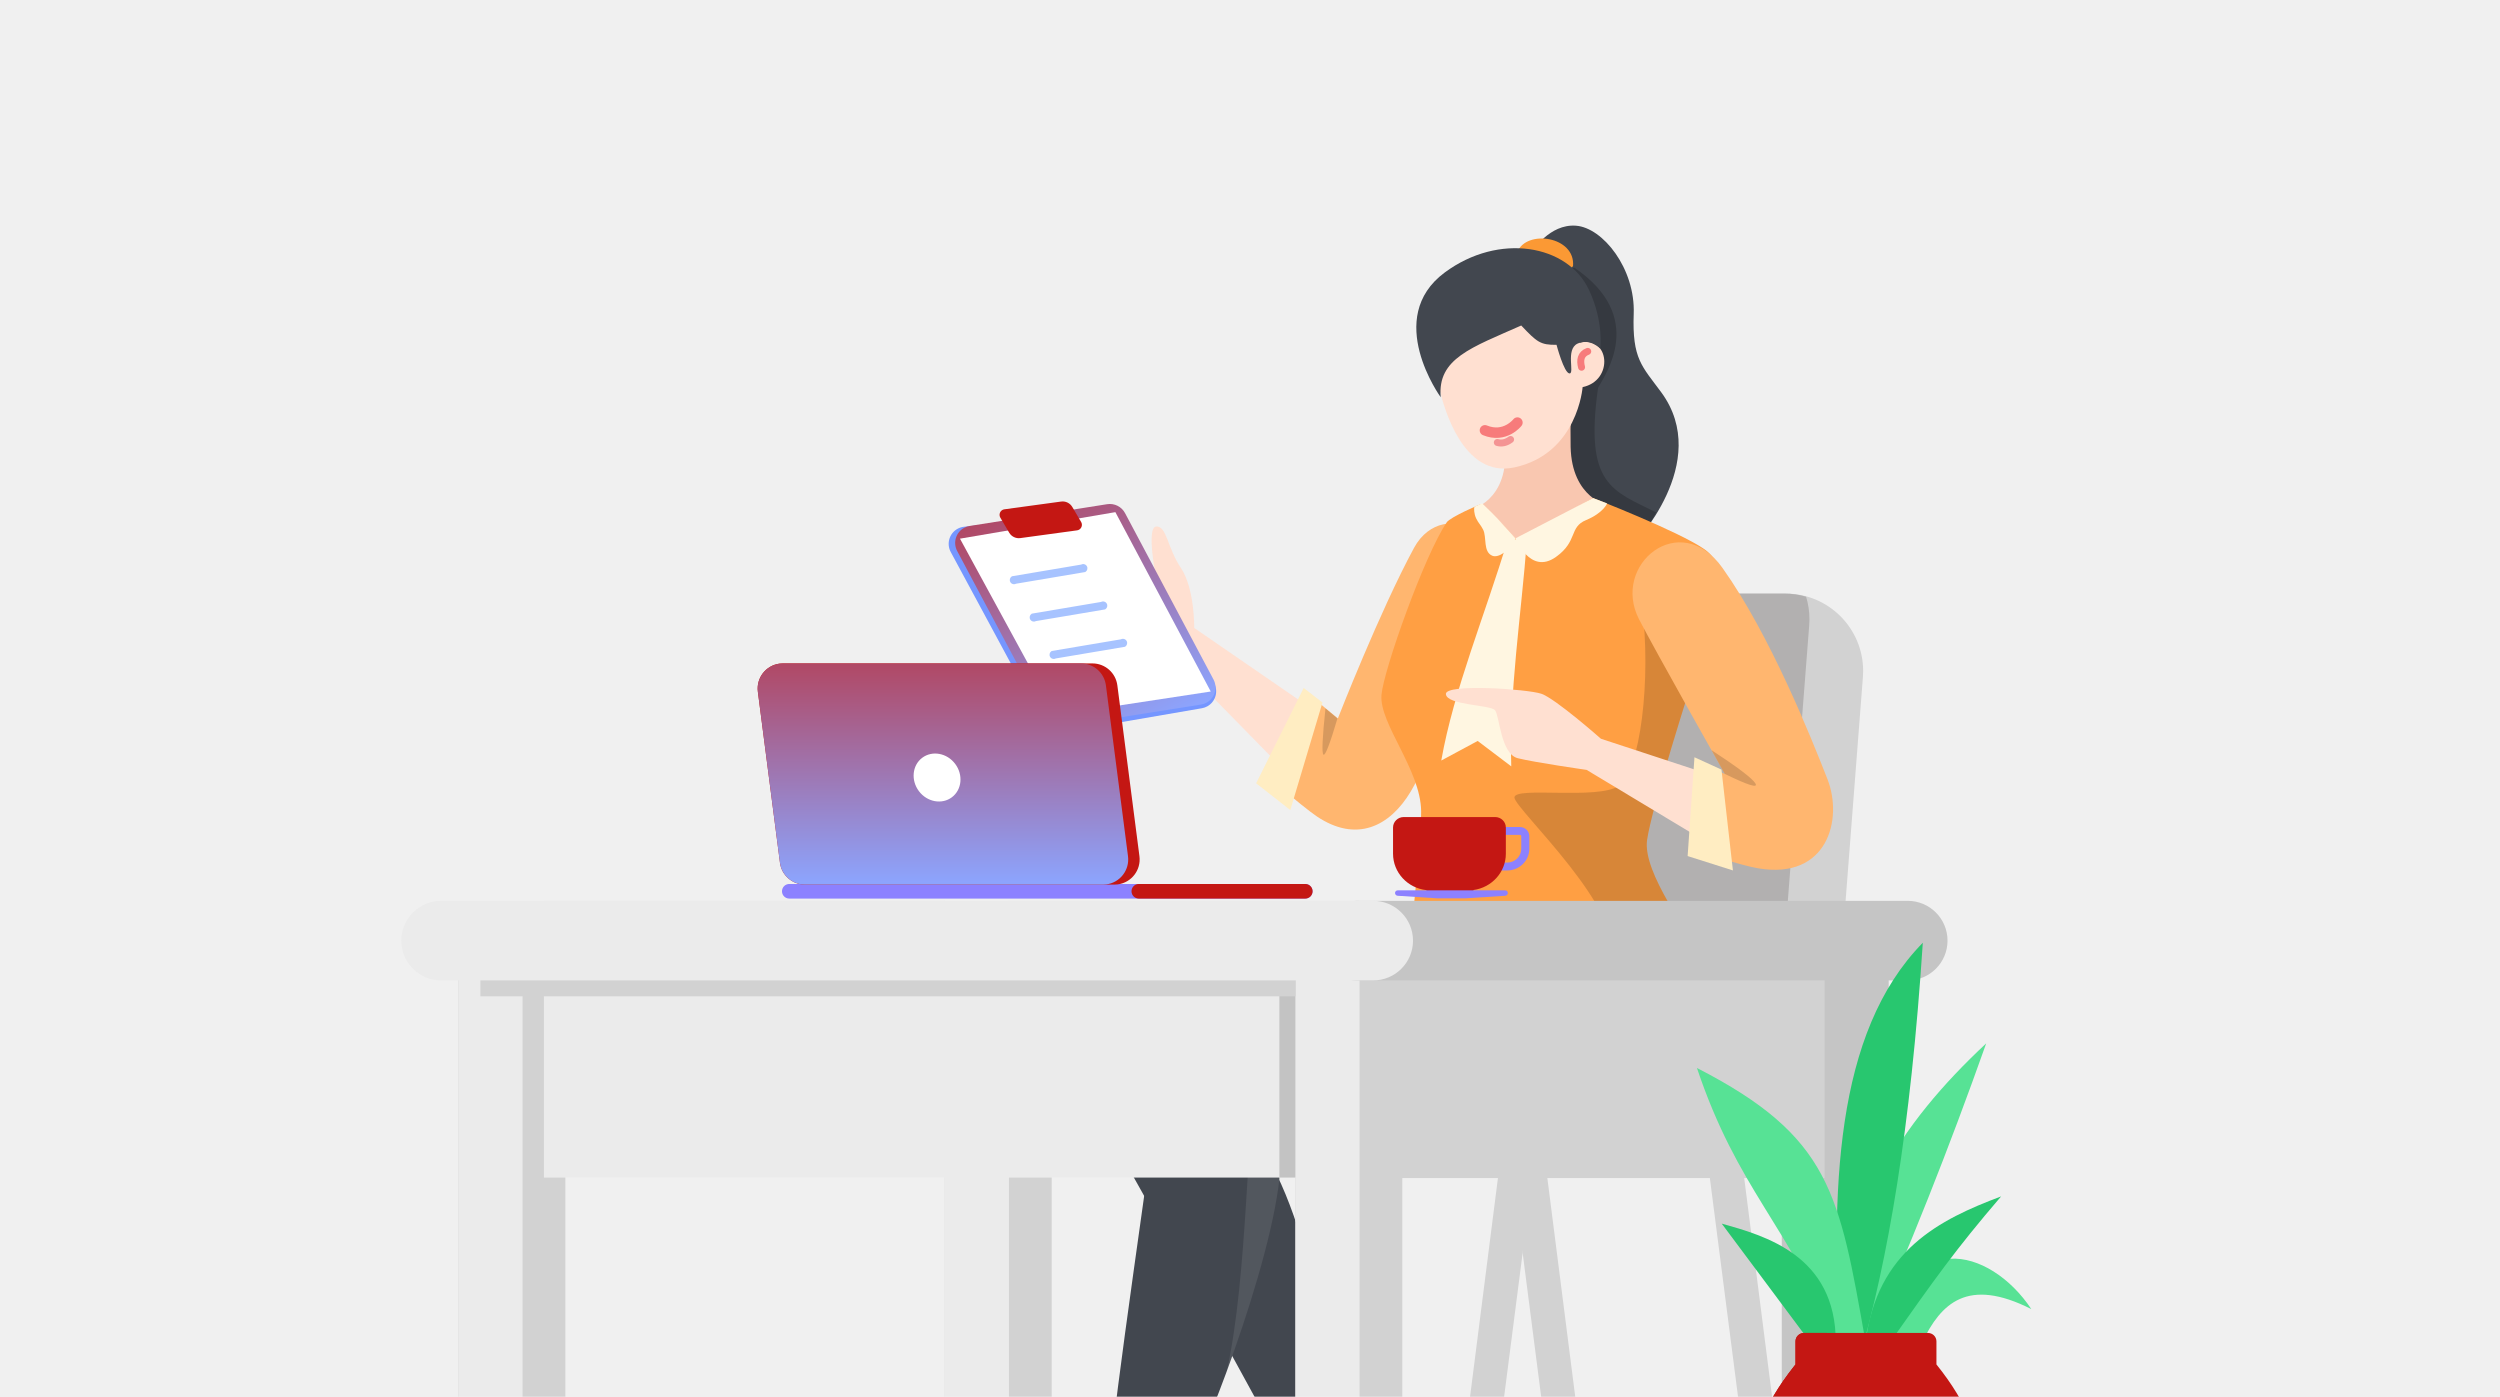
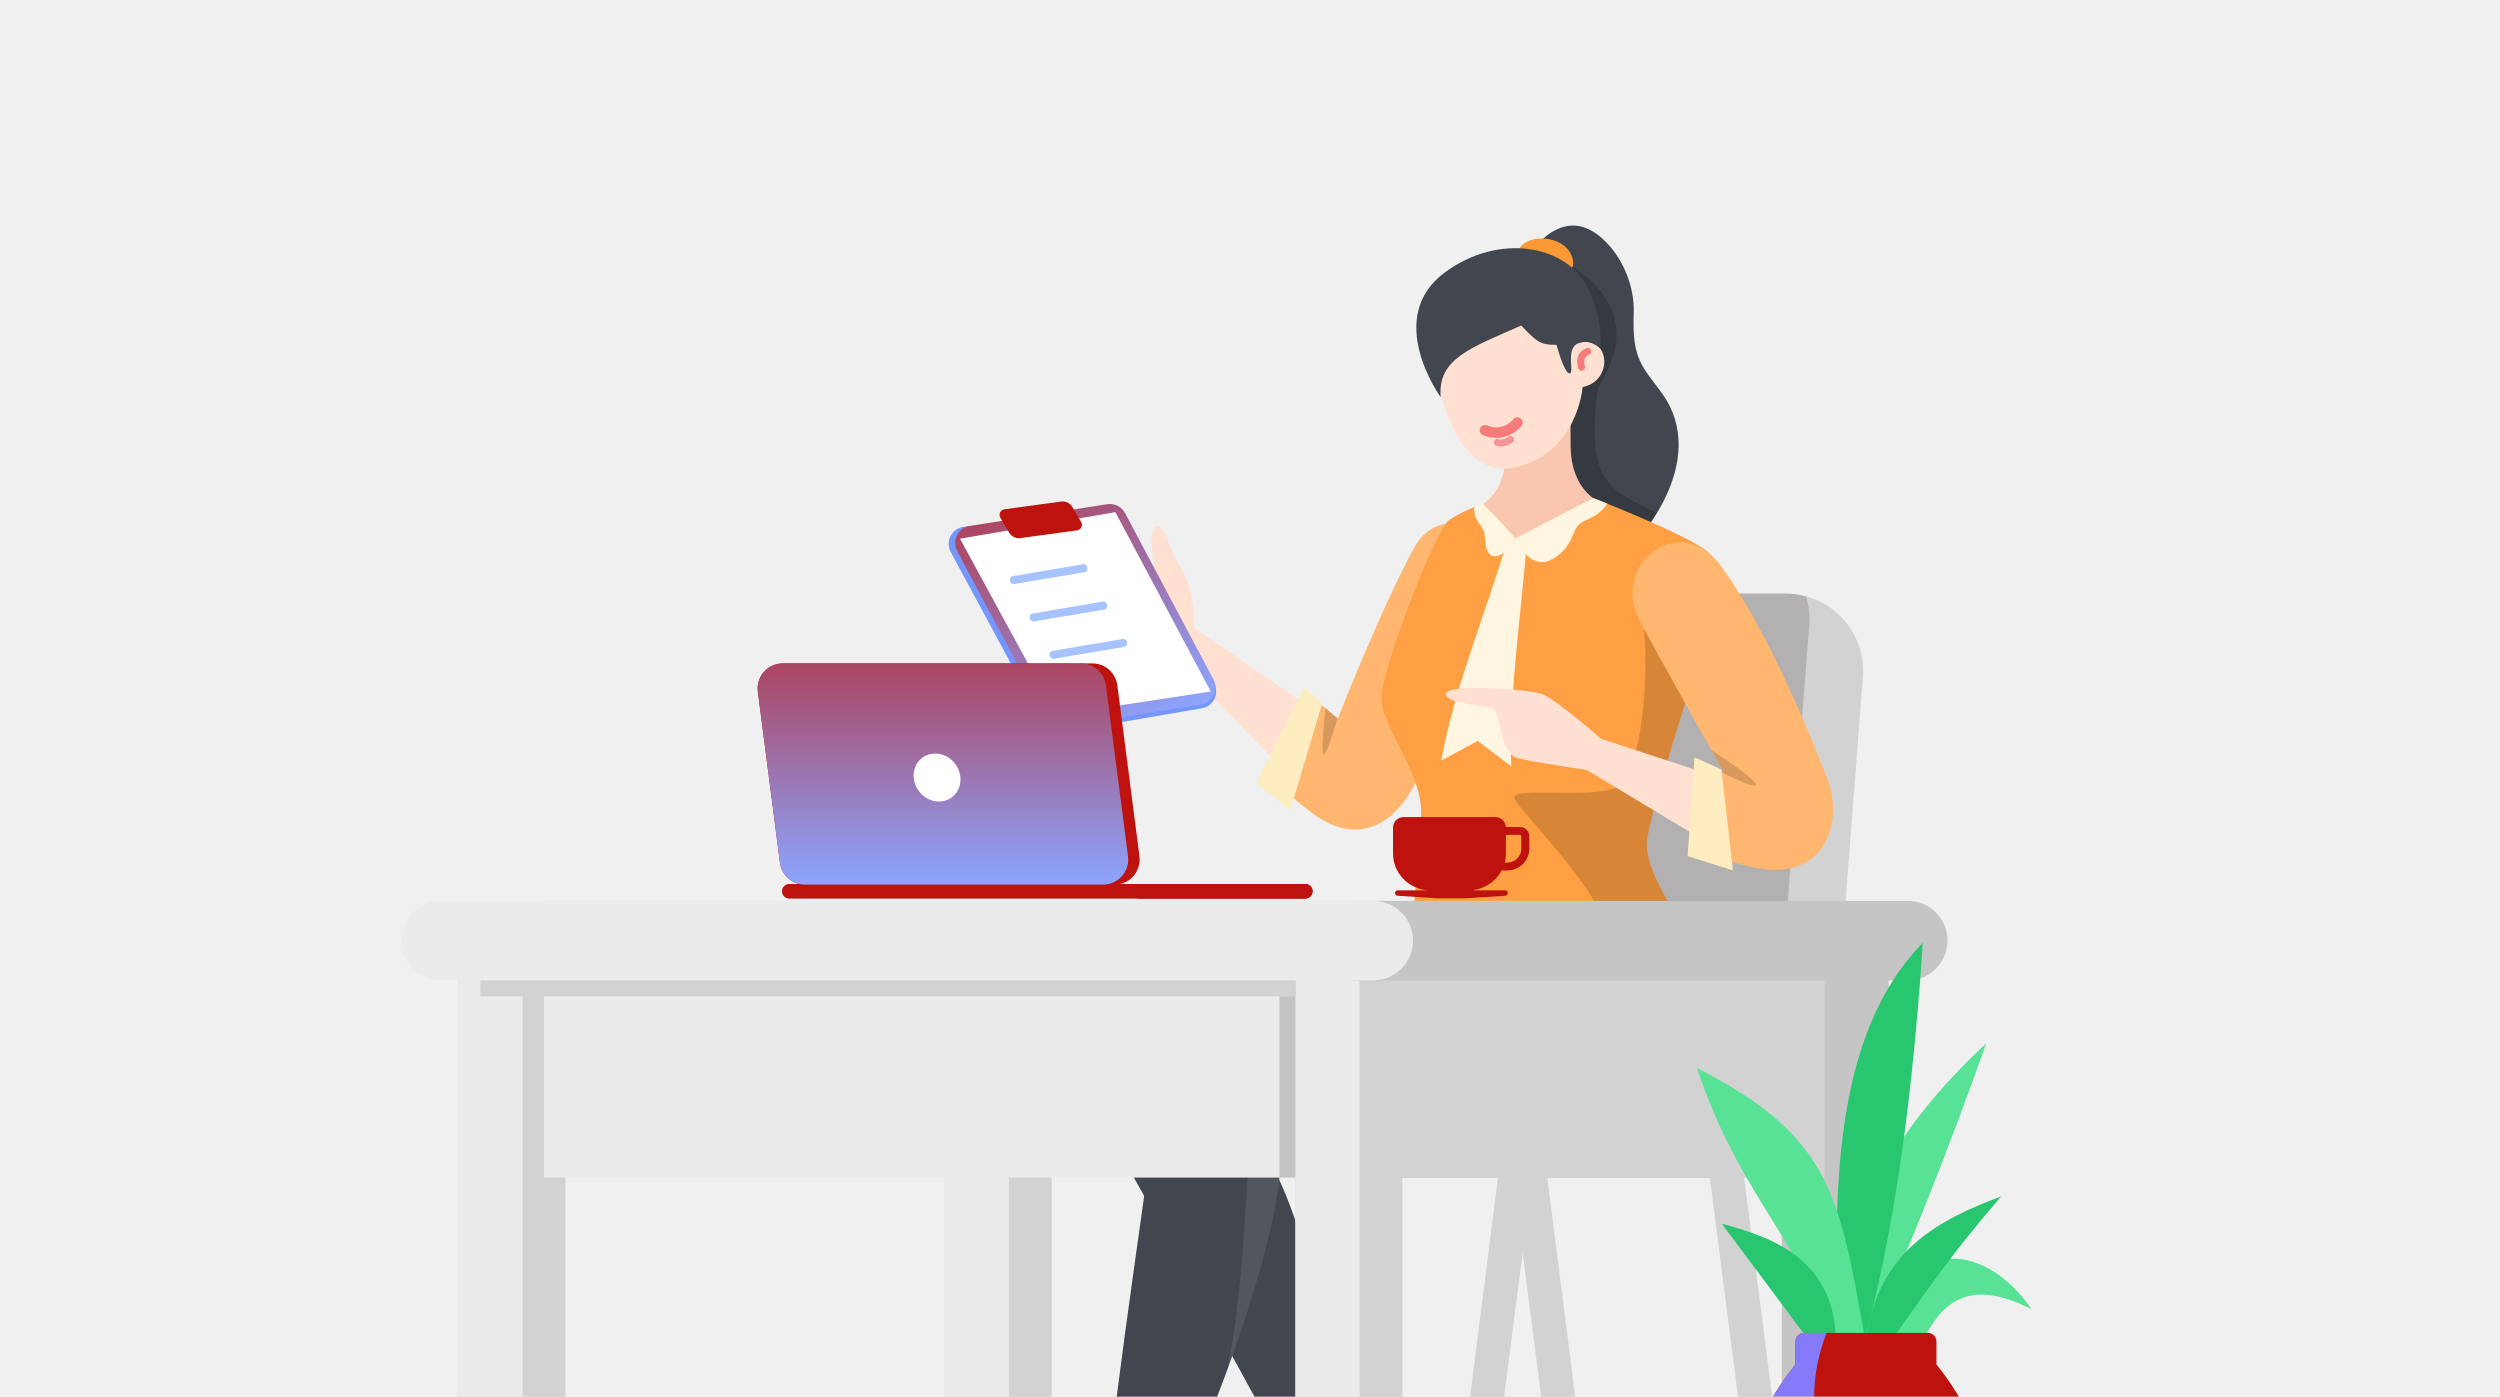
<svg xmlns="http://www.w3.org/2000/svg" xmlns:xlink="http://www.w3.org/1999/xlink" width="358px" height="200px" viewBox="0 0 358 200" version="1.1">
  <defs>
    <path d="M6,0 L352,0 C355.314,-6.08718376e-16 358,2.686 358,6 L358,200 L358,200 L0,200 L0,6 C-4.05812251e-16,2.686 2.686,6.08718376e-16 6,0 Z" id="path-1" />
    <linearGradient x1="68.669%" y1="-53.107%" x2="68.669%" y2="100%" id="linearGradient-3">
-       <stop stop-color="#c41713" offset="0%" />
+       <stop stop-color="#bd120d" offset="0%" />
      <stop stop-color="#8CA5FF" offset="100%" />
    </linearGradient>
    <linearGradient x1="68.669%" y1="-53.107%" x2="68.669%" y2="100%" id="linearGradient-4">
-       <stop stop-color="#c41713" offset="0%" />
+       <stop stop-color="#bd120d" offset="0%" />
      <stop stop-color="#8CA5FF" offset="100%" />
    </linearGradient>
    <path d="M7.952,0.064 L25.69,0.064 C26.366,0.064 26.914,0.603 26.914,1.268 L26.914,4.578 C31.399,10.144 33.642,15.71 33.642,21.277 C33.642,26.672 31.727,32.066 27.896,37.461 C27.668,37.784 27.293,37.976 26.894,37.976 L6.749,37.976 C6.349,37.976 5.975,37.784 5.746,37.461 C1.915,32.066 0,26.672 0,21.277 C0,15.815 2.159,10.354 6.477,4.893 L6.728,4.578 L6.728,1.268 C6.728,0.603 7.276,0.064 7.952,0.064 Z" id="path-5" />
  </defs>
  <g id="📝-Pages-New" stroke="none" stroke-width="1" fill="none" fill-rule="evenodd">
    <g id="Knowledge-Base" transform="translate(-670, -791)">
      <g id="Illustration" transform="translate(670, 791)">
        <mask id="mask-2" fill="white">
          <use xlink:href="#path-1" />
        </mask>
        <g id="Mask" />
        <g mask="url(#mask-2)">
          <g transform="translate(57, 30)">
            <g id="Chair4" transform="translate(121, 55)">
              <polygon id="Path" fill="#D2D2D2" points="38.077 71.363 28.831 143.879 33.679 143.815 42.925 72.042" />
              <polygon id="Path" fill="#D2D2D2" transform="translate(44.20678, 107.6211) scale(-1, 1) translate(-44.20678, -107.6211) " points="46.406 71.363 37.159 143.879 42.007 143.815 51.254 72.042" />
              <polygon id="Path" fill="#D2D2D2" transform="translate(72.39661, 107.6211) scale(-1, 1) translate(-72.39661, -107.6211) " points="74.596 71.363 65.349 143.879 70.197 143.815 79.444 72.042" />
              <path d="M0,75.186 C-5.12399906e-16,71.002 3.392,67.61 7.576,67.61 L36.218,67.61 C41.936,67.61 46.717,63.261 47.256,57.568 L51.76,10.042 C52.299,4.349 57.08,2.82683167e-15 62.798,0 L77.715,0 C83.839,6.51445281e-16 88.803,4.964 88.803,11.088 C88.803,11.374 88.792,11.659 88.77,11.944 L84.08,72.53 C83.633,78.304 78.817,82.762 73.025,82.762 L7.576,82.762 C3.392,82.762 5.12399906e-16,79.37 0,75.186 Z" id="Path" fill="#D2D2D2" />
              <path d="M77.51,-2.27373675e-13 C78.594,-2.27572851e-13 79.642,0.156 80.632,0.446 C80.945,1.469 81.113,2.555 81.113,3.68 C81.113,3.966 81.102,4.253 81.079,4.538 L76.394,64.893 C75.946,70.666 71.13,75.123 65.339,75.123 L0.071,75.123 L0.001,75.122 C0,75.073 9.36073955e-17,75.024 0,74.974 C6.90201459e-15,70.801 3.383,67.418 7.556,67.418 L36.107,67.418 C41.825,67.418 46.605,63.071 47.146,57.379 L51.645,10.039 C52.185,4.347 56.965,-2.24547053e-13 62.683,-2.27373675e-13 L77.51,-2.27373675e-13 Z" id="Combined-Shape" fill="#B2B0B0" />
            </g>
            <g id="Wom3.4" transform="translate(143, 100) scale(-1, 1) translate(-143, -100) translate(80, 0)">
              <g id="LLeg" transform="translate(28.09581, 104.5721)" fill="#42474F">
                <path d="M15.558,0.024 C22.487,0.333 61.05,8.844 68.057,10.29 C75.063,11.737 80.986,19.561 75.644,28.622 C69.643,38.793 54.16,67.679 50.401,74.191 C48.54,77.414 39.154,75.607 41.359,70.197 C45.469,60.113 47.378,34.78 57.857,25.544 C57.857,25.544 22.616,31.664 7.393,24.653 C-3.67,19.557 -1.167,-0.722 15.558,0.024 Z" id="Path" />
              </g>
              <g id="LArm" transform="translate(48.23367, 44.95087)">
                <path d="M43.754,14.969 C43.754,14.969 43.676,9.343 45.648,6.403 C47.62,3.463 47.698,0.34 49.191,0.442 C50.683,0.544 49.205,7.803 49.205,7.803 C49.205,7.803 51.099,7.081 52.459,6.168 C53.82,5.255 57.945,0.753 58.909,1.551 C60.543,2.91 57.911,10.578 56.477,12.111 C55.038,13.644 47.179,18.687 47.179,18.687 L27.93,38.329 L24.316,28.35 L43.754,14.969 Z" id="Path" fill="#FFE0D1" />
                <path d="M1.174,13.114 C4.398,20.574 10.299,34.278 12.732,38.367 C15.781,43.487 20.589,45.743 26.218,41.944 C27.214,41.272 29.23,39.651 32.266,37.082 L26.756,24.982 C24.374,26.944 23.183,27.925 23.183,27.925 C23.183,27.925 17.134,12.452 12.268,3.488 C8.054,-4.267 -3.732,1.772 1.174,13.114 Z" id="Path" fill="#FFB66F" />
                <path d="M23.245,27.933 C24.328,31.599 24.996,33.326 25.249,33.114 C25.503,32.902 25.406,30.696 24.959,26.496 L23.245,27.933 Z" id="Path" fill-opacity="0.16" fill="#000000" />
                <polygon id="Path-65" fill="#FFEDC2" points="25.387 25.652 29.994 41.05 34.888 37.217 28.077 23.567" />
              </g>
              <g id="Head" transform="translate(19.60132, 0)">
                <g id="Group-21" transform="translate(17.13841, 26.00611) rotate(12) translate(-17.13841, -26.00611) translate(4.638413, 2.506106)">
                  <path d="M15.016,2.524 C15.016,2.524 11.819,-0.875 8.127,0.216 C4.434,1.306 1.095,7.99 2.68,14.273 C4.258,20.557 3.073,21.85 1.159,26.085 C-3.983,37.477 9.656,46.638 9.656,46.638 L24.522,43.484 L19.211,15.738 L15.016,2.524 Z" id="Path" fill="#42474F" />
                  <path d="M9.606,6.059 C0.946,15.119 8.457,21.904 9.872,23.571 C14.734,36.855 10.866,38.412 5.454,42.76 L8.364,46.078 L16.706,42.599 L16.438,5.331 L9.606,6.059 Z" id="Path-50" fill-opacity="0.199" fill="#000000" />
                </g>
                <path d="M13.051,42.433 C13.051,42.433 18.329,41.374 18.485,33.986 C18.642,26.597 17.773,24.075 17.773,24.075 L27.726,23.895 C27.726,23.895 27.835,32.13 27.836,35.109 C27.841,42.351 33.426,43.191 33.426,43.191 C33.426,43.191 32.265,48.92 23.246,49.426 C16.204,49.822 13.051,42.433 13.051,42.433 Z" id="Path" fill="#F9C7B0" />
                <g id="Group-20" transform="translate(27.08848, 21.33915) rotate(12) translate(-27.08848, -21.33915) translate(13.58848, 5.339154)">
                  <path d="M1.995,4.913 C0.754,0.819 7.424,-1.657 9.383,1.292 C9.383,1.292 10.344,4.087 8.341,5.683 C5.631,7.835 1.995,4.913 1.995,4.913 Z" id="Path" fill="#FB9934" />
                  <path d="M3.36,15.846 C-1.08,15.674 -0.356,22.161 4.257,22.152 C4.257,22.152 6.936,31.367 16.237,31.367 C23.791,31.367 24.282,20.627 24.351,18.484 C24.425,16.2 24.434,8.695 24.434,8.695 L3.187,8.685 L3.36,15.846 Z" id="Path" fill="#FFE0D1" />
                  <path d="M5.69,19.846 C6.446,19.639 6.651,15.451 6.651,15.451 C8.913,15.003 9.311,14.493 11.02,11.694 C18.613,13.309 23.767,13.802 24.434,19.35 C24.434,19.35 30.136,6.54 20.146,1.987 C11.358,-2.013 2.087,1.745 0.469,8.729 C-0.677,13.659 0.637,17.28 0.637,17.28 C0.637,17.28 1.788,15.451 3.677,15.908 C5.567,16.365 4.934,20.052 5.69,19.846 Z" id="Path" fill="#42474F" />
                  <path d="M14.608,24.436 C14.608,24.436 16.137,26.901 19.119,26.027" id="Path" stroke="#F77B7B" stroke-width="1.5" stroke-linecap="round" transform="translate(16.86349, 25.32509) rotate(-18) translate(-16.86349, -25.32509) " />
                  <path d="M15.903,27.378 C16.603,27.671 17.267,27.671 17.848,27.334" id="Path" stroke="#F49494" stroke-linecap="round" transform="translate(16.87519, 27.46345) rotate(2) translate(-16.87519, -27.46345) " />
                  <path d="M3.565,19.444 C3.844,18.44 3.72,17.563 2.721,17.162" id="Path-8" stroke="#F77B7B" stroke-linecap="round" transform="translate(3.207757, 18.30307) rotate(-13) translate(-3.207757, -18.30307) " />
                </g>
              </g>
              <g id="Group-19" transform="translate(16.70562, 41.32406)">
                <path d="M34.241,0.88 C34.362,0.874 38.619,2.737 39.109,3.456 C42.302,8.137 48.165,24.612 48.466,28.186 C48.807,32.308 42.859,38.875 42.786,44.843 C42.721,50.812 45.33,68.784 44.318,70.463 C43.314,72.141 36.716,80.116 35.339,80.148 C33.955,80.181 32.921,75.994 30.824,76.085 C28.735,76.176 24.379,81.727 22.501,81.688 C20.631,81.647 1.248,69.377 2.729,65.882 C4.219,62.386 11.134,53.698 10.429,48.935 C9.733,44.173 4.171,26.592 2.163,20.609 C0.163,14.625 -1.448,9.859 2.284,7.284 C6.017,4.71 18.161,0 18.161,0 L29.035,6.078 C29.035,6.078 33.61,0.91 34.241,0.88 Z" id="Path" fill="#FF9F43" />
                <path d="M30.375,5.909 C33.636,16.745 38.112,27.423 39.904,37.585 L34.69,34.778 L29.881,38.419 C30.221,27.854 28.446,16.762 27.63,5.909 L30.375,5.909 Z" id="Path" fill="#FFF6E1" />
                <path d="M11.326,14.23 L11.202,15.106 C9.741,25.988 11.47,39.194 14.467,41.208 C17.525,43.265 29.43,41.247 29.43,42.875 C29.43,44.504 12.978,59.43 15.679,66.566 C17.164,70.489 16.667,73.978 14.187,77.033 L13.468,76.549 C7.848,72.741 1.883,67.879 2.729,65.882 C4.219,62.386 11.134,53.698 10.429,48.935 C9.761,44.363 4.608,27.978 2.42,21.381 L1.723,19.289 C0.913,16.837 0.239,14.615 0.076,12.698 L0.579,12.373 C8.614,7.226 12.197,7.845 11.326,14.23 L11.326,14.23 Z" id="Path" fill-opacity="0.16" fill="#000000" />
                <path d="M16.154,0.767 L18.161,0 L29.274,5.763 C29.274,5.763 27.184,11.076 23.484,8.43 C20.312,6.168 21.65,4.177 19.164,3.15 C16.687,2.123 16.154,0.767 16.154,0.767 Z" id="Path" fill="#FFF6E1" />
                <path d="M29.274,5.763 C30.079,7.551 31.717,8.596 32.563,8.271 C33.961,7.734 33.361,5.597 33.912,4.518 C34.306,3.752 34.561,3.636 34.906,2.917 C35.227,2.257 35.24,1.466 35.158,1.247 L34.065,0.751 C33.063,1.694 32.329,2.417 31.863,2.917 C31.283,3.541 30.419,4.49 29.274,5.763 Z" id="Path" fill="#FFF6E1" />
              </g>
              <g id="RArm" transform="translate(0, 47.66368)">
                <path d="M33.745,28.126 C33.745,28.126 40.288,22.348 42.29,21.678 C44.293,21.007 56.022,20.202 55.949,21.717 C55.864,23.34 49.564,23.247 48.912,24.045 C48.259,24.844 48.11,30.302 45.643,30.915 C43.18,31.528 35.798,32.584 35.798,32.584 L18.138,43.213 L17.383,33.501 L33.745,28.126 Z" id="Path" fill="#FFE0D1" />
                <path d="M16.341,3.661 C9.448,13.369 3.563,28.156 1.304,33.921 C-0.955,39.686 1.324,48.381 11.257,46.674 C12.375,46.482 14.188,46.001 16.696,45.23 L19.07,31.878 C17.029,32.733 16.008,33.161 16.008,33.161 C16.008,33.161 25.88,15.699 28.291,11.017 C32.318,3.2 22.412,-4.892 16.341,3.661 Z" id="Path" fill="#FFB66F" />
                <path d="M16.008,33.161 C12.665,34.79 11.204,35.247 11.624,34.53 C12.045,33.813 14.137,32.225 17.9,29.765 L16.008,33.161 Z" id="Path" fill-opacity="0.16" fill="#000000" />
                <polygon id="Path-64" fill="#FFEDC2" points="16.486 32.544 14.847 46.982 21.331 44.925 20.353 30.776" />
              </g>
              <g id="RLeg" transform="translate(15.94627, 101.5411)">
                <path d="M6.757,0.134 C-1.984,13.276 -1.129,22.783 9.321,28.653 C22.707,36.172 63.994,27.364 63.994,27.364 C63.994,27.364 63.262,33.248 63.994,38.496 C65.907,52.202 75.004,75.037 76.928,77.906 C79.59,81.874 87.697,78.881 87.85,75.577 C88.003,72.274 81.738,30.078 80.785,22.032 C79.838,13.985 76.846,12.816 68.106,10.617 C66.099,10.111 42.356,4.223 40.181,4.395 C27.723,5.378 16.581,3.957 6.757,0.134 Z" id="Path" fill="#42474F" />
                <path d="M16.28,26.462 C29.834,27.977 65.717,24.853 67.158,26.273 C68.534,27.628 68.304,51.208 71.391,64.855 C68.35,56.586 65.059,46.126 63.994,38.496 C63.262,33.248 63.994,27.364 63.994,27.364 L62.592,27.644 C55.277,29.062 21.363,35.15 9.321,28.653 C2.258,24.842 -0.475,18.942 1.123,10.952 C3.049,20.377 8.102,25.547 16.28,26.462 Z" id="Path" fill-opacity="0.192" fill="#FFFFFF" opacity="0.44" />
                <ellipse id="Oval" fill-opacity="0.192" fill="#FFFFFF" transform="translate(86.56548, 23.11196) rotate(13) translate(-86.56548, -23.11196) " cx="86.565" cy="23.112" rx="2.278" ry="4.168" />
                <ellipse id="Oval" fill-opacity="0.192" fill="#FFFFFF" transform="translate(75.93463, 20.45977) rotate(-16) translate(-75.93463, -20.45977) " cx="75.935" cy="20.46" rx="3.037" ry="4.547" />
              </g>
            </g>
            <g id="Example-Task1" transform="translate(97.77145, 58.16383) rotate(-28) translate(-97.77145, -58.16383) translate(85.27145, 37.16383)">
              <g id="Group-3" transform="translate(-0, -0)">
                <path d="M3.716,1.906 L22.562,9.467 C23.474,9.833 24.082,10.706 24.108,11.688 L24.819,38.439 C24.855,39.799 23.781,40.931 22.421,40.967 C22.137,40.975 21.855,40.933 21.585,40.845 L2.19,34.461 C1.184,34.13 0.502,33.193 0.496,32.135 L0.334,4.207 C0.326,2.846 1.423,1.737 2.784,1.729 C3.103,1.727 3.42,1.787 3.716,1.906 Z" id="Rectangle" fill="#7596FF" fill-rule="nonzero" />
                <path d="M4.482,2.186 L23.325,8.676 C24.32,9.019 24.987,9.954 24.987,11.006 L24.987,37.988 C24.987,39.348 23.884,40.452 22.523,40.452 C22.25,40.452 21.979,40.406 21.72,40.317 L2.877,33.827 C1.883,33.484 1.216,32.549 1.216,31.497 L1.216,4.515 C1.216,3.155 2.319,2.051 3.68,2.051 C3.953,2.051 4.224,2.097 4.482,2.186 Z" id="Rectangle" fill="url(#linearGradient-3)" />
                <polygon id="Rectangle" fill="#FFFFFF" fill-rule="nonzero" points="2.399 3.14 23.831 10.235 23.831 39.326 2.691 31.91" />
-                 <path d="M9.99,2.414 L17.686,5.25 C18.291,5.473 18.703,6.037 18.731,6.682 L18.84,9.177 C18.859,9.618 18.517,9.992 18.075,10.011 C17.969,10.016 17.863,9.999 17.764,9.962 L10.068,7.126 C9.463,6.903 9.051,6.339 9.023,5.695 L8.914,3.199 C8.895,2.758 9.238,2.384 9.679,2.365 C9.785,2.361 9.891,2.377 9.99,2.414 Z" id="Rectangle" fill="#c41713" fill-rule="nonzero" />
+                 <path d="M9.99,2.414 L17.686,5.25 C18.291,5.473 18.703,6.037 18.731,6.682 L18.84,9.177 C18.859,9.618 18.517,9.992 18.075,10.011 C17.969,10.016 17.863,9.999 17.764,9.962 L10.068,7.126 C9.463,6.903 9.051,6.339 9.023,5.695 L8.914,3.199 C8.895,2.758 9.238,2.384 9.679,2.365 C9.785,2.361 9.891,2.377 9.99,2.414 Z" id="Rectangle" fill="#bd120d" fill-rule="nonzero" />
                <path d="M15.985,14.567 C16.321,14.567 16.593,14.839 16.593,15.173 C16.593,15.484 16.358,15.74 16.056,15.775 L15.985,15.779 L6.456,12.605 C6.12,12.605 5.848,12.334 5.848,11.999 C5.848,11.688 6.083,11.432 6.385,11.397 L6.456,11.393 L15.985,14.567 Z" id="Path" fill="#A7C3FF" />
                <path d="M15.985,20.628 C16.321,20.628 16.593,20.899 16.593,21.234 C16.593,21.545 16.358,21.801 16.056,21.836 L15.985,21.84 L6.456,18.666 C6.12,18.666 5.848,18.394 5.848,18.06 C5.848,17.749 6.083,17.493 6.385,17.458 L6.456,17.454 L15.985,20.628 Z" id="Path" fill="#A7C3FF" />
                <path d="M15.985,26.689 C16.321,26.689 16.593,26.96 16.593,27.295 C16.593,27.605 16.358,27.862 16.056,27.897 L15.985,27.901 L6.456,24.726 C6.12,24.726 5.848,24.455 5.848,24.12 C5.848,23.809 6.083,23.553 6.385,23.518 L6.456,23.514 L15.985,26.689 Z" id="Path" fill="#A7C3FF" />
              </g>
            </g>
            <g id="Group-26" transform="translate(0, 99)">
              <g id="Group-25" transform="translate(8.649351, 0)">
                <polygon id="Rectangle" fill="#D2D2D2" points="69.648 3.799 84.956 3.799 84.956 100.493 69.648 100.493" />
                <polygon id="Rectangle" fill="#EBEBEB" points="69.648 -1.78512303e-13 78.833 -1.78512303e-13 78.833 100.493 69.648 100.493" />
                <polygon id="Rectangle" fill="#D2D2D2" points="1.05161699e-15 3.799 75.777 3.799 75.777 32.801 15.308 32.801 15.308 100.493 1.05161699e-15 100.493" />
                <polygon id="Rectangle" fill="#EBEBEB" points="1.01974981e-15 3.799 9.185 3.799 9.185 100.493 1.01974981e-15 100.493" />
              </g>
              <g id="Group-25">
                <polygon id="Rectangle" fill="#C5C5C5" points="198.15 3.799 213.459 3.799 213.459 100.493 198.15 100.493" />
                <polygon id="Rectangle" fill="#D2D2D2" points="128.503 3.799 204.28 3.799 204.28 39.699 143.811 39.699 143.811 100.493 128.503 100.493" />
                <polygon id="Rectangle" fill="#EBEBEB" points="20.89 -2.81575148e-13 137.599 -4.04882098e-13 137.599 39.628 20.89 39.628" />
                <polygon id="Rectangle" fill="#C3C3C3" points="126.207 3.799 135.392 3.799 135.392 39.628 126.207 39.628" />
                <polygon id="Rectangle" fill="#EBEBEB" points="128.503 3.799 137.688 3.799 137.688 100.493 128.503 100.493" />
                <path d="M137.299,0 L216.186,0 C219.333,2.97461293e-15 221.885,2.551 221.885,5.698 C221.885,8.845 219.333,11.396 216.186,11.396 L137.299,11.396 C134.152,11.396 131.601,8.845 131.601,5.698 C131.601,2.551 134.152,5.7810075e-16 137.299,0 Z" id="Rectangle" fill="#C5C5C5" />
                <polygon id="Rectangle" fill="#D2D2D2" points="11.794 2.279 128.503 2.279 128.503 13.676 11.794 13.676" />
                <path d="M6.164,-1.78139615e-14 L139.644,-1.78139615e-14 C142.791,6.58155786e-15 145.342,2.551 145.342,5.698 C145.342,8.845 142.791,11.396 139.644,11.396 L6.164,11.396 C3.017,11.396 0.466,8.845 0.466,5.698 C0.466,2.551 3.017,-1.90122176e-14 6.164,-1.78139615e-14 Z" id="Rectangle" fill="#EBEBEB" />
              </g>
            </g>
            <g id="Cup" transform="translate(152, 93) scale(-1, 1) translate(-152, -93) translate(142, 87)">
-               <path d="M5.196,1.431 L1.346,1.431 C0.603,1.431 0,2.018 0,2.743 L0,4.541 C0,6.259 1.428,7.651 3.19,7.651 L5.196,7.651 C5.514,7.651 5.773,7.4 5.773,7.089 C5.773,6.778 5.514,6.526 5.196,6.526 L3.19,6.526 C2.065,6.526 1.154,5.638 1.154,4.541 L1.154,2.743 C1.154,2.64 1.24,2.556 1.346,2.556 L5.196,2.556 C5.514,2.556 5.773,2.304 5.773,1.993 C5.773,1.683 5.514,1.431 5.196,1.431 Z" id="Path" fill="#8C81FF" />
-               <path d="M17.979,0 C18.828,0 19.517,0.672 19.517,1.5 L19.517,5.25 C19.517,7.95 17.427,10.174 14.738,10.467 L14.737,11.25 L8.003,11.25 L8.003,10.45 C5.382,10.096 3.363,7.903 3.363,5.25 L3.363,1.5 C3.363,0.672 4.052,0 4.902,0 L17.979,0 Z" id="Path" fill="#c41713" />
-               <path d="M3.452,10.5 L18.856,10.5 C19.063,10.5 19.231,10.668 19.231,10.875 C19.231,11.086 19.067,11.261 18.857,11.274 L13.196,11.641 L13.196,11.641 L9.157,11.641 L3.451,11.274 C3.241,11.261 3.077,11.086 3.077,10.875 C3.077,10.668 3.245,10.5 3.452,10.5 Z" id="Rectangle" fill="#8C81FF" />
+               <path d="M5.196,1.431 L1.346,1.431 C0.603,1.431 0,2.018 0,2.743 L0,4.541 C0,6.259 1.428,7.651 3.19,7.651 L5.196,7.651 C5.514,7.651 5.773,7.4 5.773,7.089 C5.773,6.778 5.514,6.526 5.196,6.526 L3.19,6.526 C2.065,6.526 1.154,5.638 1.154,4.541 L1.154,2.743 C1.154,2.64 1.24,2.556 1.346,2.556 L5.196,2.556 C5.514,2.556 5.773,2.304 5.773,1.993 C5.773,1.683 5.514,1.431 5.196,1.431 Z" id="Path" fill="#bd120d" />
+               <path d="M17.979,0 C18.828,0 19.517,0.672 19.517,1.5 L19.517,5.25 C19.517,7.95 17.427,10.174 14.738,10.467 L14.737,11.25 L8.003,11.25 L8.003,10.45 C5.382,10.096 3.363,7.903 3.363,5.25 L3.363,1.5 C3.363,0.672 4.052,0 4.902,0 L17.979,0 Z" id="Path" fill="#bd120d" />
+               <path d="M3.452,10.5 L18.856,10.5 C19.063,10.5 19.231,10.668 19.231,10.875 C19.231,11.086 19.067,11.261 18.857,11.274 L13.196,11.641 L13.196,11.641 L9.157,11.641 L3.451,11.274 C3.241,11.261 3.077,11.086 3.077,10.875 C3.077,10.668 3.245,10.5 3.452,10.5 Z" id="Rectangle" fill="#bd120d" />
            </g>
            <g id="FacingBack-Laptop3" transform="translate(51, 65)">
-               <path d="M5.027,31.585 L78.915,31.585 C79.493,31.585 79.961,32.053 79.961,32.631 C79.961,33.209 79.493,33.677 78.915,33.677 L5.027,33.677 C4.45,33.677 3.981,33.209 3.981,32.631 C3.981,32.053 4.45,31.585 5.027,31.585 Z" id="Rectangle" fill="#8C81FF" />
-               <path d="M55.078,31.585 L78.915,31.585 C79.493,31.585 79.961,32.053 79.961,32.631 C79.961,33.209 79.493,33.677 78.915,33.677 L55.078,33.677 C54.5,33.677 54.032,33.209 54.032,32.631 C54.032,32.053 54.5,31.585 55.078,31.585 Z" id="Rectangle" fill="#c41713" />
-               <path d="M4.095,0 L48.433,0 C50.243,-7.76541381e-16 51.772,1.344 52.004,3.138 L55.168,27.614 C55.423,29.586 54.031,31.391 52.059,31.646 C51.906,31.665 51.752,31.675 51.597,31.675 L7.26,31.675 C5.45,31.675 3.921,30.332 3.689,28.537 L0.525,4.062 C0.27,2.09 1.662,0.285 3.634,0.03 C3.787,0.01 3.941,2.8351131e-17 4.095,0 Z" id="Rectangle" fill="#c41713" />
+               <path d="M5.027,31.585 L78.915,31.585 C79.493,31.585 79.961,32.053 79.961,32.631 C79.961,33.209 79.493,33.677 78.915,33.677 L5.027,33.677 C4.45,33.677 3.981,33.209 3.981,32.631 C3.981,32.053 4.45,31.585 5.027,31.585 Z" id="Rectangle" fill="#bd120d" />
+               <path d="M55.078,31.585 L78.915,31.585 C79.493,31.585 79.961,32.053 79.961,32.631 C79.961,33.209 79.493,33.677 78.915,33.677 L55.078,33.677 C54.5,33.677 54.032,33.209 54.032,32.631 C54.032,32.053 54.5,31.585 55.078,31.585 Z" id="Rectangle" fill="#bd120d" />
+               <path d="M4.095,0 L48.433,0 C50.243,-7.76541381e-16 51.772,1.344 52.004,3.138 L55.168,27.614 C55.423,29.586 54.031,31.391 52.059,31.646 C51.906,31.665 51.752,31.675 51.597,31.675 L7.26,31.675 C5.45,31.675 3.921,30.332 3.689,28.537 L0.525,4.062 C0.27,2.09 1.662,0.285 3.634,0.03 C3.787,0.01 3.941,2.8351131e-17 4.095,0 Z" id="Rectangle" fill="#bd120d" />
              <path d="M4.095,0 L46.795,0 C48.605,9.99815459e-16 50.133,1.344 50.366,3.138 L53.53,27.614 C53.785,29.586 52.393,31.391 50.421,31.646 C50.268,31.665 50.114,31.675 49.959,31.675 L7.26,31.675 C5.45,31.675 3.921,30.332 3.689,28.537 L0.525,4.062 C0.27,2.09 1.662,0.285 3.634,0.03 C3.787,0.01 3.941,1.36061876e-15 4.095,0 Z" id="Rectangle" fill="url(#linearGradient-4)" />
              <ellipse id="Oval" fill="#FFFFFF" transform="translate(26.18607, 16.34168) rotate(-37) translate(-26.18607, -16.34168) " cx="26.186" cy="16.342" rx="3.249" ry="3.536" />
            </g>
            <g id="Group-79" transform="translate(186, 105)">
              <g id="Group-86">
                <path d="M23.979,58.234 C30.346,43.991 36.13,29.363 41.424,14.412 C29.228,25.78 19.744,39.63 21.095,58.234 L23.979,58.234 Z" id="Path-113" fill="#57E295" />
                <path d="M20.586,59.721 C19.079,35.435 19.718,12.88 32.347,0 C30.605,26.665 27.346,45.45 23.219,59.721 L20.586,59.721 Z" id="Rectangle" fill="#28C76F" />
                <path d="M20.007,57.192 C12.951,40.221 5.861,35.356 2.45563569e-14,17.935 C19.181,27.771 20.383,35.893 24.148,57.192 L20.007,57.192 Z" id="Path-112" fill="#57E295" />
                <path d="M16.209,57.192 L3.551,40.221 C9.665,41.944 19.883,44.735 19.883,57.192 L16.209,57.192 Z" id="Path-114" fill="#28C76F" />
                <path d="M28.048,57.192 L32.271,57.192 C34.954,51.651 38.735,47.837 47.884,52.461 C41.887,43.427 29.583,40.694 28.048,57.192 Z" id="Path-116" fill="#57E295" />
                <path d="M24.164,57.192 L27.675,57.192 C34.12,48.078 36.891,44.106 43.56,36.323 C34.774,39.62 25.756,44.106 24.164,57.192 Z" id="Path-117" fill="#28C76F" />
              </g>
              <g id="Group-85" transform="translate(7.384615, 55.8125)">
                <mask id="mask-6" fill="white">
                  <use xlink:href="#path-5" />
                </mask>
-                 <use id="Rectangle" fill="#c41713" xlink:href="#path-5" />
-                 <path d="M-4.282,-0.978 L11.622,-0.978 C4.008,16.458 19.027,26.784 11.622,44.155 L-4.282,44.155 L-4.282,-0.978 Z" id="Rectangle" fill="#c41713" mask="url(#mask-6)" />
+                 <use id="Rectangle" fill="#bd120d" xlink:href="#path-5" />
+                 <path d="M-4.282,-0.978 L11.622,-0.978 C4.008,16.458 19.027,26.784 11.622,44.155 L-4.282,44.155 L-4.282,-0.978 Z" id="Rectangle" fill="#857AF9" mask="url(#mask-6)" />
              </g>
            </g>
          </g>
        </g>
      </g>
    </g>
  </g>
</svg>
